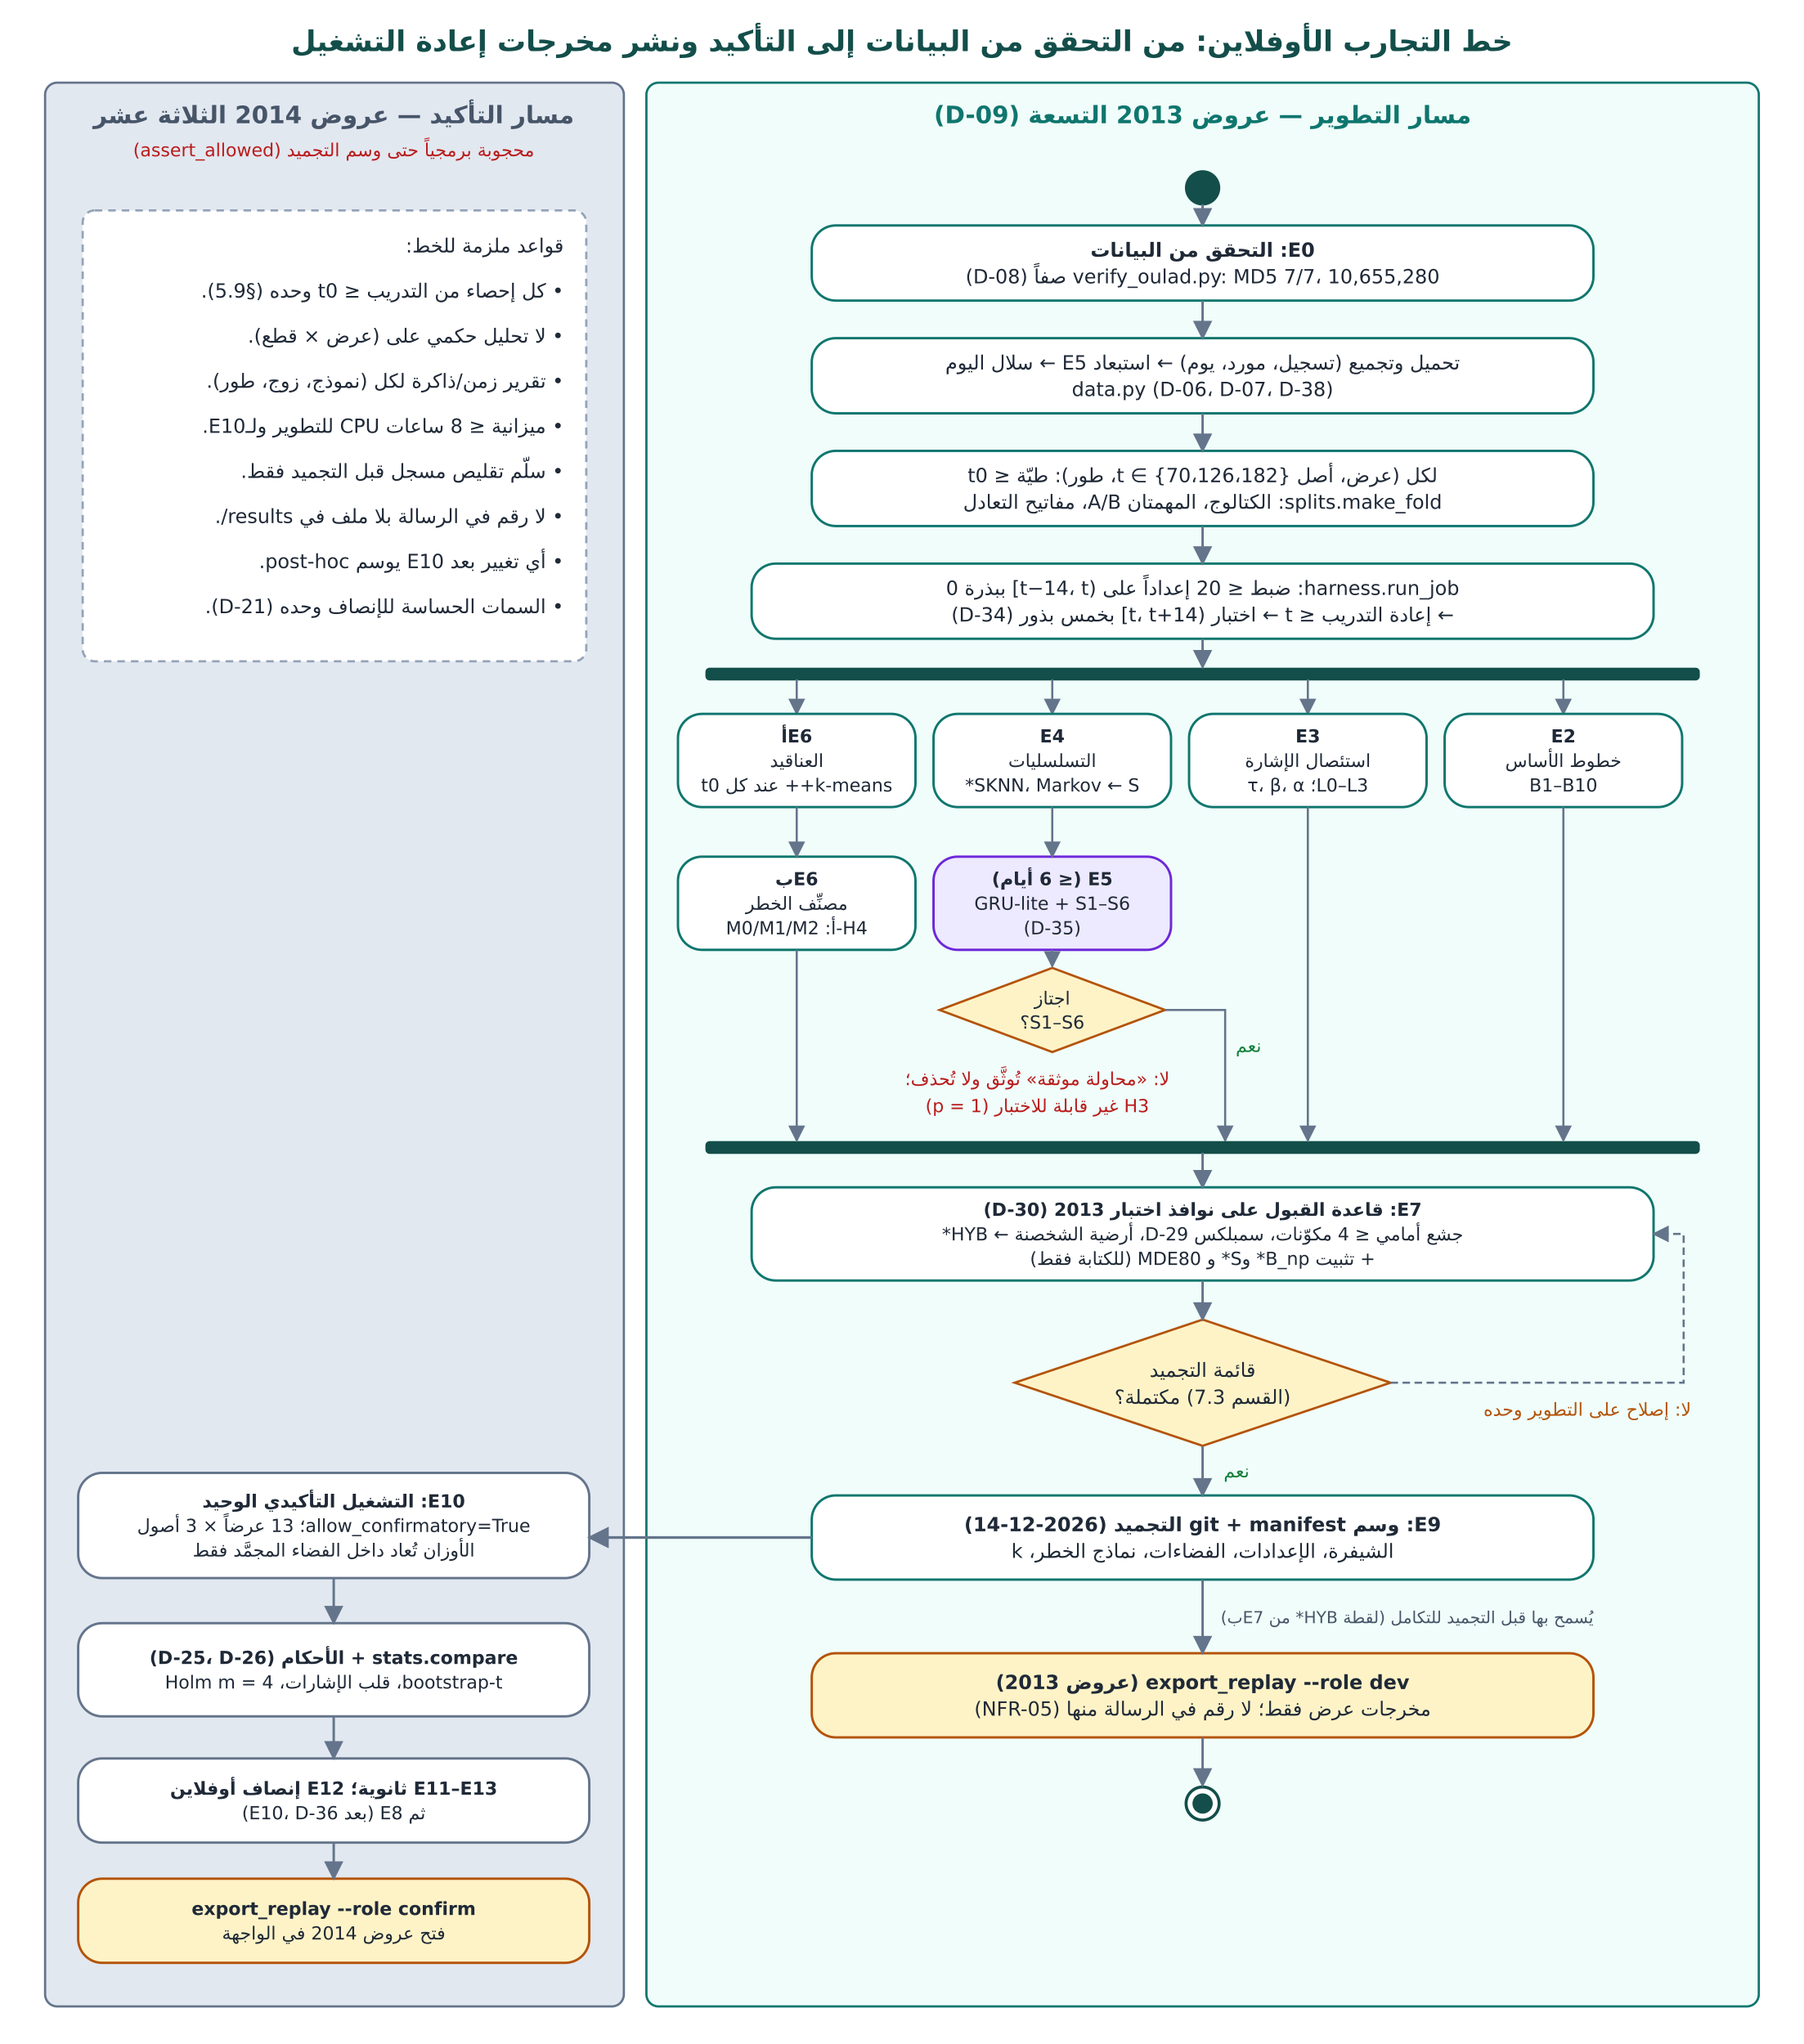
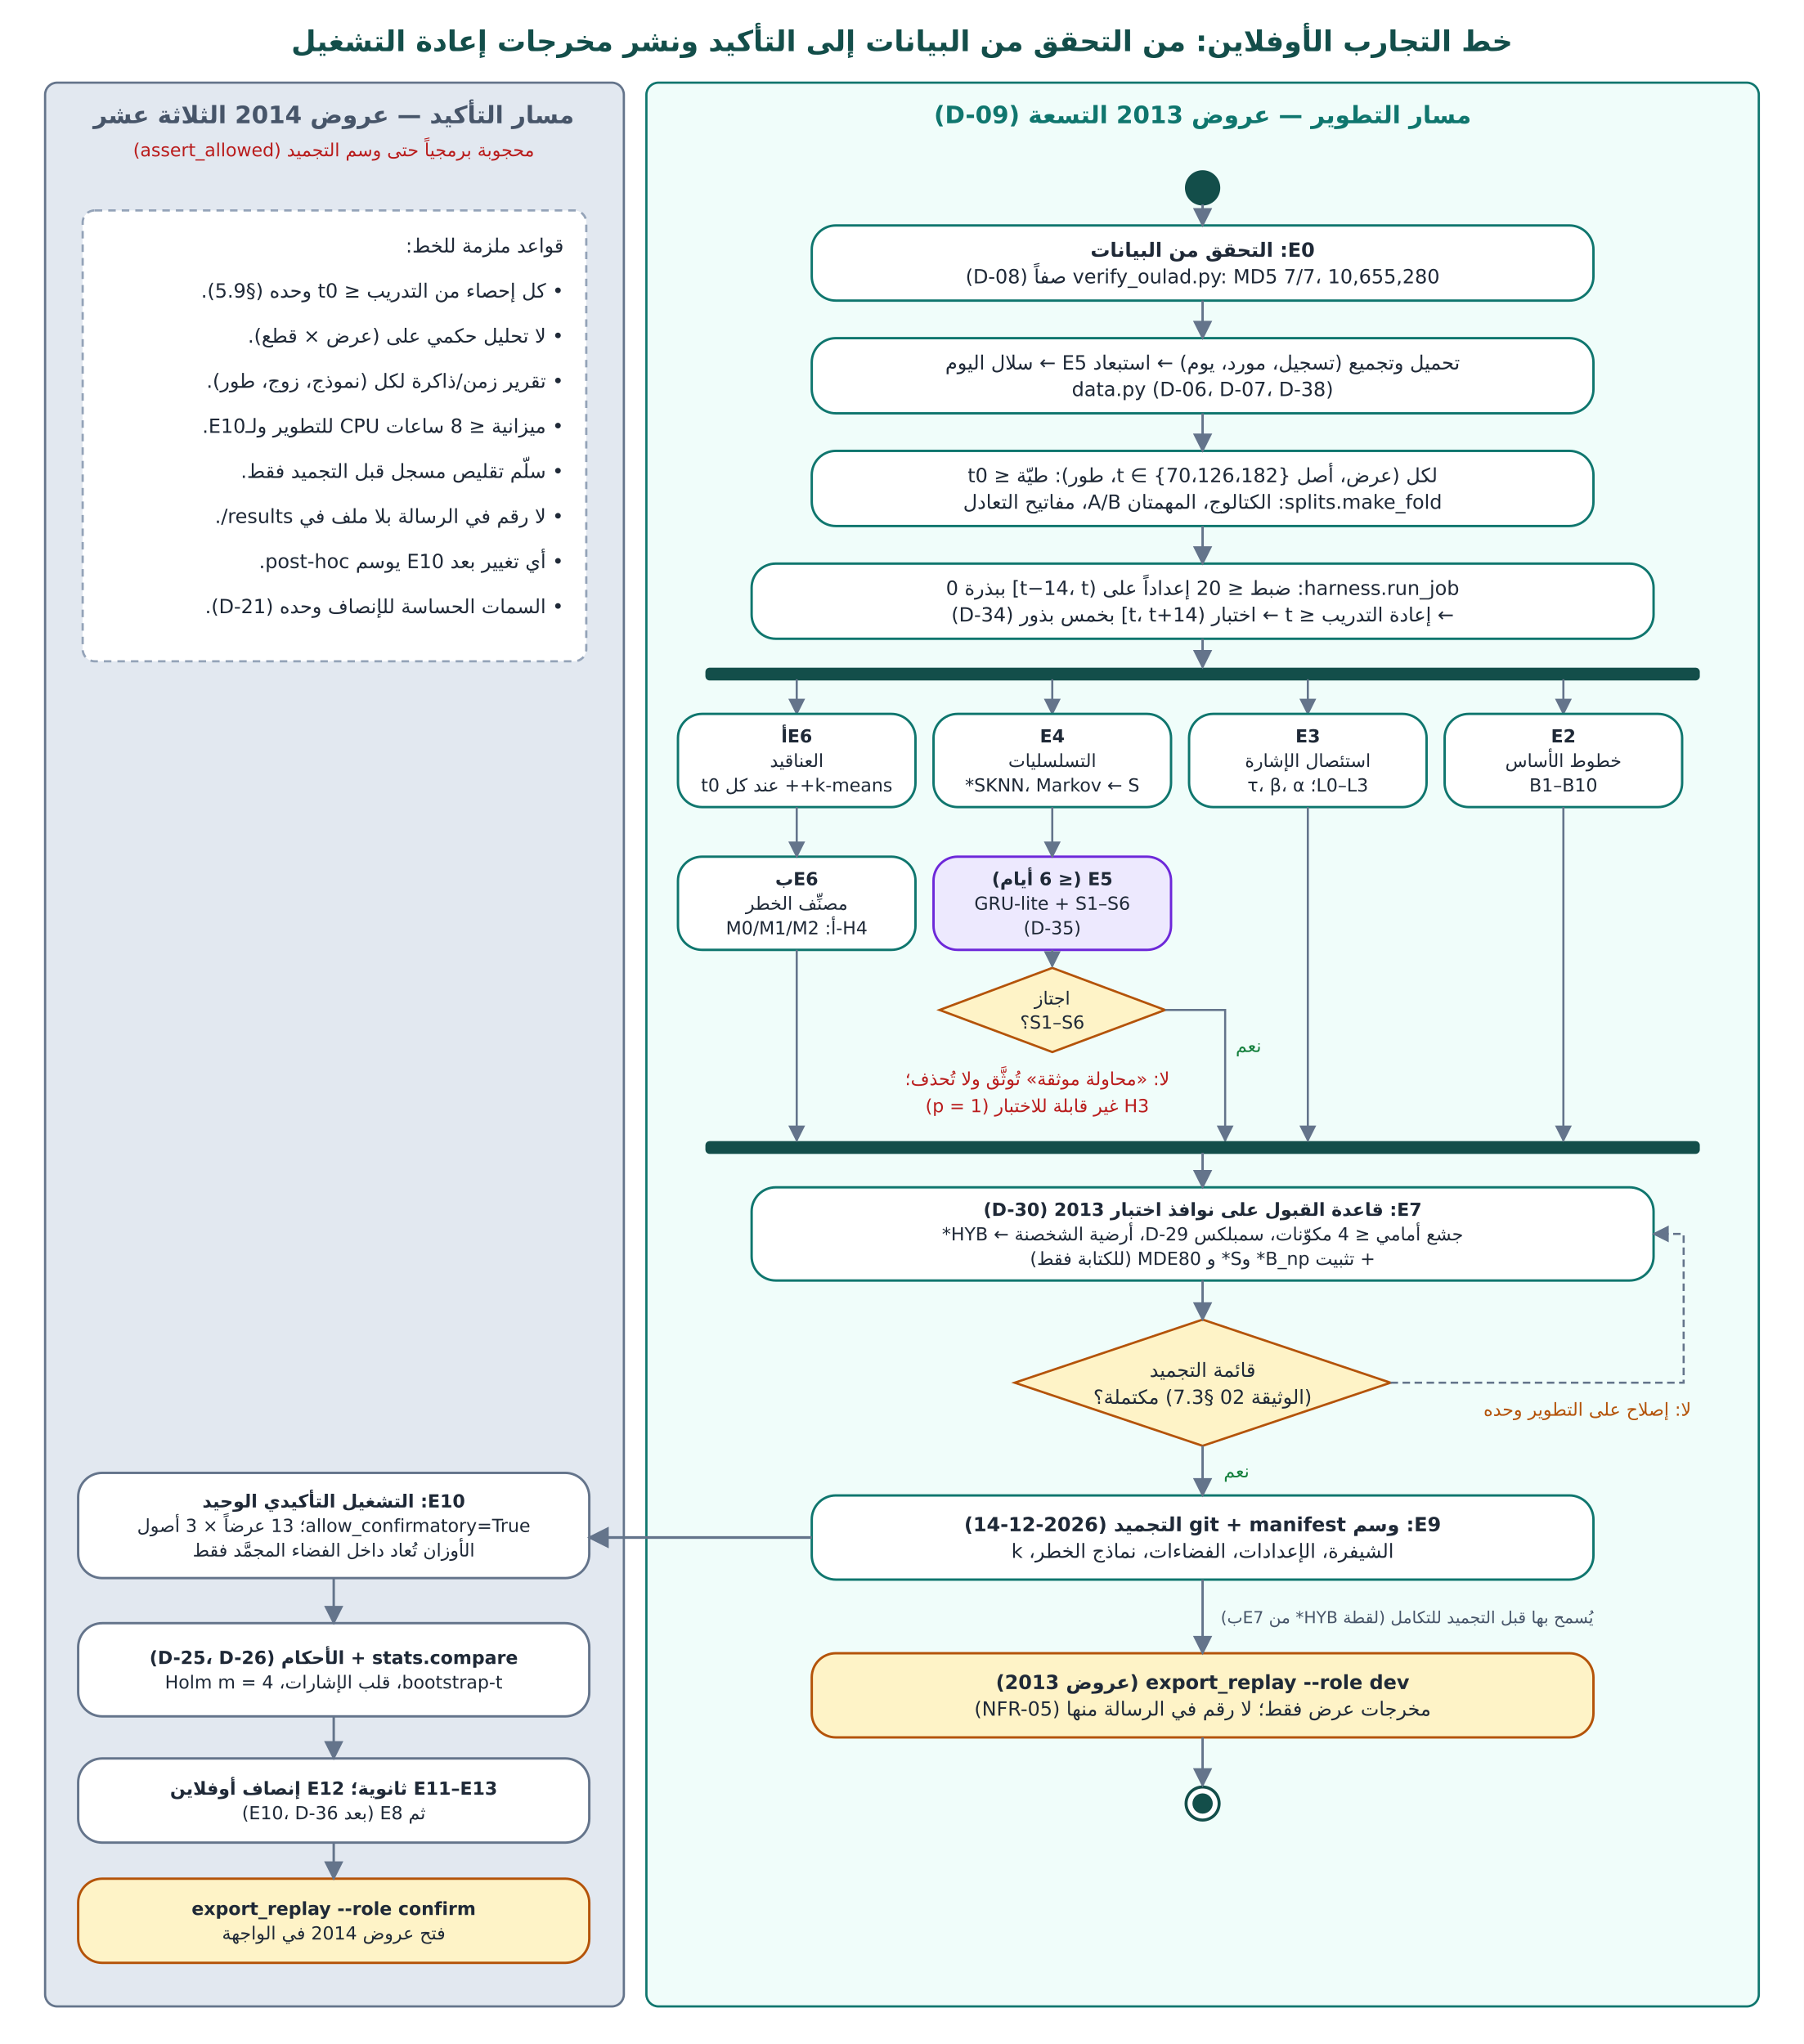
<svg xmlns="http://www.w3.org/2000/svg" width="1200" height="1360" viewBox="0 0 1200 1360" font-family="DejaVu Sans, Arial, sans-serif">
  <defs>
    <marker id="arr" viewBox="0 0 10 10" refX="9" refY="5" markerWidth="8" markerHeight="8" orient="auto-start-reverse">
      <path d="M0,0 L10,5 L0,10 z" fill="#64748B" />
    </marker>
    <marker id="arrs" viewBox="0 0 10 10" refX="1" refY="5" markerWidth="8" markerHeight="8" orient="auto-start-reverse">
      <path d="M0,0 L10,5 L0,10 z" fill="#64748B" />
    </marker>
    <marker id="arrp" viewBox="0 0 10 10" refX="9" refY="5" markerWidth="8" markerHeight="8" orient="auto-start-reverse">
      <path d="M0,0 L10,5 L0,10 z" fill="#0F766E" />
    </marker>
    <marker id="arra" viewBox="0 0 10 10" refX="9" refY="5" markerWidth="8" markerHeight="8" orient="auto-start-reverse">
      <path d="M0,0 L10,5 L0,10 z" fill="#B45309" />
    </marker>
    <marker id="open" viewBox="0 0 12 12" refX="11" refY="6" markerWidth="10" markerHeight="10" orient="auto-start-reverse">
      <path d="M0,0 L11,6 L0,12" fill="none" stroke="#64748B" stroke-width="1.5" />
    </marker>
  </defs>
  <rect x="0" y="0" width="1200" height="1360" fill="#ffffff" />
  <text x="600" y="34" font-family="DejaVu Sans, Arial, sans-serif" font-size="19" font-weight="bold" fill="#134E4A" text-anchor="middle" direction="rtl">خط التجارب الأوفلاين: من التحقق من البيانات إلى التأكيد ونشر مخرجات إعادة التشغيل</text>
  <rect x="430" y="55" width="740" height="1280" rx="8" fill="#F0FDFA" stroke="#0F766E" stroke-width="1.5" />
  <rect x="30" y="55" width="385" height="1280" rx="8" fill="#E2E8F0" stroke="#64748B" stroke-width="1.5" />
  <text x="800" y="82" font-family="DejaVu Sans, Arial, sans-serif" font-size="16" font-weight="bold" fill="#0F766E" text-anchor="middle" direction="rtl">مسار التطوير — عروض 2013 التسعة (D-09)</text>
  <text x="222" y="82" font-family="DejaVu Sans, Arial, sans-serif" font-size="16" font-weight="bold" fill="#475569" text-anchor="middle" direction="rtl">مسار التأكيد — عروض 2014 الثلاثة عشر</text>
  <text x="222" y="104" font-family="DejaVu Sans, Arial, sans-serif" font-size="12" font-weight="normal" fill="#B91C1C" text-anchor="middle" direction="rtl">محجوبة برمجياً حتى وسم التجميد (assert_allowed)</text>
  <circle cx="800" cy="125" r="11" fill="#134E4A" stroke="#134E4A" stroke-width="1.5" />
  <rect x="540.0" y="150" width="520" height="50" rx="16" fill="#fff" stroke="#0F766E" stroke-width="1.6" />
  <text x="800" y="170.84" font-family="DejaVu Sans, Arial, sans-serif" font-size="13" font-weight="bold" fill="#1F2937" text-anchor="middle" direction="rtl">E0: التحقق من البيانات</text>
  <text x="800" y="188.52" font-family="DejaVu Sans, Arial, sans-serif" font-size="13" font-weight="normal" fill="#1F2937" text-anchor="middle" direction="rtl">verify_oulad.py: MD5 7/7، 10,655,280 صفاً (D-08)</text>
  <rect x="540.0" y="225" width="520" height="50" rx="16" fill="#fff" stroke="#0F766E" stroke-width="1.6" />
  <text x="800" y="245.84" font-family="DejaVu Sans, Arial, sans-serif" font-size="13" font-weight="normal" fill="#1F2937" text-anchor="middle" direction="rtl">تحميل وتجميع (تسجيل، مورد، يوم) ← استبعاد E5 ← سلال اليوم</text>
  <text x="800" y="263.52" font-family="DejaVu Sans, Arial, sans-serif" font-size="13" font-weight="normal" fill="#1F2937" text-anchor="middle" direction="rtl">data.py (D-06، D-07، D-38)</text>
  <rect x="540.0" y="300" width="520" height="50" rx="16" fill="#fff" stroke="#0F766E" stroke-width="1.6" />
  <text x="800" y="320.84" font-family="DejaVu Sans, Arial, sans-serif" font-size="13" font-weight="normal" fill="#1F2937" text-anchor="middle" direction="rtl">لكل (عرض، أصل t ∈ {70،126،182}، طور): طيّة ≤ t0</text>
  <text x="800" y="338.52" font-family="DejaVu Sans, Arial, sans-serif" font-size="13" font-weight="normal" fill="#1F2937" text-anchor="middle" direction="rtl">splits.make_fold: الكتالوج، المهمتان A/B، مفاتيح التعادل</text>
  <rect x="500.0" y="375" width="600" height="50" rx="16" fill="#fff" stroke="#0F766E" stroke-width="1.6" />
  <text x="800" y="395.84" font-family="DejaVu Sans, Arial, sans-serif" font-size="13" font-weight="normal" fill="#1F2937" text-anchor="middle" direction="rtl">harness.run_job: ضبط ≤ 20 إعداداً على (t−14، t] ببذرة 0</text>
  <text x="800" y="413.52" font-family="DejaVu Sans, Arial, sans-serif" font-size="13" font-weight="normal" fill="#1F2937" text-anchor="middle" direction="rtl">← إعادة التدريب ≤ t ← اختبار (t، t+14] بخمس بذور (D-34)</text>
  <line x1="800" y1="136" x2="800" y2="150" stroke="#64748B" stroke-width="1.6" marker-end="url(#arr)" />
  <line x1="800" y1="200" x2="800" y2="225" stroke="#64748B" stroke-width="1.6" marker-end="url(#arr)" />
  <line x1="800" y1="275" x2="800" y2="300" stroke="#64748B" stroke-width="1.6" marker-end="url(#arr)" />
  <line x1="800" y1="350" x2="800" y2="375" stroke="#64748B" stroke-width="1.6" marker-end="url(#arr)" />
  <rect x="470" y="445" width="660" height="7" rx="2" fill="#134E4A" stroke="#134E4A" stroke-width="1.5" />
  <line x1="800" y1="425" x2="800" y2="444" stroke="#64748B" stroke-width="1.6" marker-end="url(#arr)" />
  <line x1="1040" y1="452" x2="1040" y2="475" stroke="#64748B" stroke-width="1.4" marker-end="url(#arr)" />
  <rect x="961.0" y="475" width="158" height="62" rx="16" fill="#fff" stroke="#0F766E" stroke-width="1.6" />
  <text x="1040" y="494.0" font-family="DejaVu Sans, Arial, sans-serif" font-size="12" font-weight="bold" fill="#1F2937" text-anchor="middle">E2</text>
  <text x="1040" y="510.32" font-family="DejaVu Sans, Arial, sans-serif" font-size="12" font-weight="normal" fill="#1F2937" text-anchor="middle" direction="rtl">خطوط الأساس</text>
  <text x="1040" y="526.64" font-family="DejaVu Sans, Arial, sans-serif" font-size="12" font-weight="normal" fill="#1F2937" text-anchor="middle">B1–B10</text>
  <line x1="870" y1="452" x2="870" y2="475" stroke="#64748B" stroke-width="1.4" marker-end="url(#arr)" />
  <rect x="791.0" y="475" width="158" height="62" rx="16" fill="#fff" stroke="#0F766E" stroke-width="1.6" />
  <text x="870" y="494.0" font-family="DejaVu Sans, Arial, sans-serif" font-size="12" font-weight="bold" fill="#1F2937" text-anchor="middle">E3</text>
  <text x="870" y="510.32" font-family="DejaVu Sans, Arial, sans-serif" font-size="12" font-weight="normal" fill="#1F2937" text-anchor="middle" direction="rtl">استئصال الإشارة</text>
  <text x="870" y="526.64" font-family="DejaVu Sans, Arial, sans-serif" font-size="12" font-weight="normal" fill="#1F2937" text-anchor="middle" direction="rtl">L0–L3؛ τ، β، α</text>
  <line x1="700" y1="452" x2="700" y2="475" stroke="#64748B" stroke-width="1.4" marker-end="url(#arr)" />
  <rect x="621.0" y="475" width="158" height="62" rx="16" fill="#fff" stroke="#0F766E" stroke-width="1.6" />
  <text x="700" y="494.0" font-family="DejaVu Sans, Arial, sans-serif" font-size="12" font-weight="bold" fill="#1F2937" text-anchor="middle">E4</text>
  <text x="700" y="510.32" font-family="DejaVu Sans, Arial, sans-serif" font-size="12" font-weight="normal" fill="#1F2937" text-anchor="middle" direction="rtl">التسلسليات</text>
  <text x="700" y="526.64" font-family="DejaVu Sans, Arial, sans-serif" font-size="12" font-weight="normal" fill="#1F2937" text-anchor="middle" direction="rtl">SKNN، Markov ← S*</text>
  <line x1="530" y1="452" x2="530" y2="475" stroke="#64748B" stroke-width="1.4" marker-end="url(#arr)" />
  <rect x="451.0" y="475" width="158" height="62" rx="16" fill="#fff" stroke="#0F766E" stroke-width="1.6" />
  <text x="530" y="494.0" font-family="DejaVu Sans, Arial, sans-serif" font-size="12" font-weight="bold" fill="#1F2937" text-anchor="middle" direction="rtl">E6أ</text>
  <text x="530" y="510.32" font-family="DejaVu Sans, Arial, sans-serif" font-size="12" font-weight="normal" fill="#1F2937" text-anchor="middle" direction="rtl">العناقيد</text>
  <text x="530" y="526.64" font-family="DejaVu Sans, Arial, sans-serif" font-size="12" font-weight="normal" fill="#1F2937" text-anchor="middle" direction="rtl">k-means++ عند كل t0</text>
  <rect x="621.0" y="570" width="158" height="62" rx="16" fill="#EDE9FE" stroke="#6D28D9" stroke-width="1.6" />
  <text x="700" y="589.0" font-family="DejaVu Sans, Arial, sans-serif" font-size="12" font-weight="bold" fill="#1F2937" text-anchor="middle" direction="rtl">E5 (≤ 6 أيام)</text>
  <text x="700" y="605.32" font-family="DejaVu Sans, Arial, sans-serif" font-size="12" font-weight="normal" fill="#1F2937" text-anchor="middle">GRU-lite + S1–S6</text>
  <text x="700" y="621.64" font-family="DejaVu Sans, Arial, sans-serif" font-size="12" font-weight="normal" fill="#1F2937" text-anchor="middle">(D-35)</text>
  <rect x="451.0" y="570" width="158" height="62" rx="16" fill="#fff" stroke="#0F766E" stroke-width="1.6" />
  <text x="530" y="589.0" font-family="DejaVu Sans, Arial, sans-serif" font-size="12" font-weight="bold" fill="#1F2937" text-anchor="middle" direction="rtl">E6ب</text>
  <text x="530" y="605.32" font-family="DejaVu Sans, Arial, sans-serif" font-size="12" font-weight="normal" fill="#1F2937" text-anchor="middle" direction="rtl">مصنِّف الخطر</text>
  <text x="530" y="621.64" font-family="DejaVu Sans, Arial, sans-serif" font-size="12" font-weight="normal" fill="#1F2937" text-anchor="middle" direction="rtl">H4-أ: M0/M1/M2</text>
  <line x1="700" y1="537" x2="700" y2="570" stroke="#64748B" stroke-width="1.4" marker-end="url(#arr)" />
  <line x1="530" y1="537" x2="530" y2="570" stroke="#64748B" stroke-width="1.4" marker-end="url(#arr)" />
  <polygon points="700,644.0 775.0,672 700,700.0 625.0,672" fill="#FEF3C7" stroke="#B45309" stroke-width="1.5" />
  <text x="700" y="668.4" font-family="DejaVu Sans, Arial, sans-serif" font-size="12" font-weight="normal" fill="#1F2937" text-anchor="middle" direction="rtl">اجتاز</text>
  <text x="700" y="684.4" font-family="DejaVu Sans, Arial, sans-serif" font-size="12" font-weight="normal" fill="#1F2937" text-anchor="middle" direction="rtl">S1–S6؟</text>
  <line x1="700" y1="632" x2="700" y2="643" stroke="#64748B" stroke-width="1.4" marker-end="url(#arr)" />
  <path d="M775,672 L815,672 L815,759" fill="none" stroke="#64748B" stroke-width="1.4" marker-end="url(#arr)" />
  <text x="822" y="700" font-family="DejaVu Sans, Arial, sans-serif" font-size="12" font-weight="normal" fill="#15803D" text-anchor="end" direction="rtl">نعم</text>
  <text x="690" y="722" font-family="DejaVu Sans, Arial, sans-serif" font-size="12" font-weight="normal" fill="#B91C1C" text-anchor="middle" direction="rtl">لا: «محاولة موثقة» تُوثَّق ولا تُحذف؛</text>
  <text x="690" y="740" font-family="DejaVu Sans, Arial, sans-serif" font-size="12" font-weight="normal" fill="#B91C1C" text-anchor="middle" direction="rtl">H3 غير قابلة للاختبار (p = 1)</text>
  <rect x="470" y="760" width="660" height="7" rx="2" fill="#134E4A" stroke="#134E4A" stroke-width="1.5" />
  <line x1="1040" y1="537" x2="1040" y2="759" stroke="#64748B" stroke-width="1.4" marker-end="url(#arr)" />
  <line x1="870" y1="537" x2="870" y2="759" stroke="#64748B" stroke-width="1.4" marker-end="url(#arr)" />
  <line x1="530" y1="632" x2="530" y2="759" stroke="#64748B" stroke-width="1.4" marker-end="url(#arr)" />
  <rect x="500.0" y="790" width="600" height="62" rx="16" fill="#fff" stroke="#0F766E" stroke-width="1.6" />
  <text x="800" y="809.0" font-family="DejaVu Sans, Arial, sans-serif" font-size="12" font-weight="bold" fill="#1F2937" text-anchor="middle" direction="rtl">E7: قاعدة القبول على نوافذ اختبار 2013 (D-30)</text>
  <text x="800" y="825.32" font-family="DejaVu Sans, Arial, sans-serif" font-size="12" font-weight="normal" fill="#1F2937" text-anchor="middle" direction="rtl">جشع أمامي ≤ 4 مكوّنات، سمبلكس D-29، أرضية الشخصنة ← HYB*</text>
  <text x="800" y="841.64" font-family="DejaVu Sans, Arial, sans-serif" font-size="12" font-weight="normal" fill="#1F2937" text-anchor="middle" direction="rtl">+ تثبيت B_np* وS* و MDE80 (للكتابة فقط)</text>
  <line x1="800" y1="767" x2="800" y2="790" stroke="#64748B" stroke-width="1.6" marker-end="url(#arr)" />
  <polygon points="800,878.0 925.0,920 800,962.0 675.0,920" fill="#FEF3C7" stroke="#B45309" stroke-width="1.5" />
  <text x="800" y="916.1" font-family="DejaVu Sans, Arial, sans-serif" font-size="13" font-weight="normal" fill="#1F2937" text-anchor="middle" direction="rtl">قائمة التجميد</text>
-   <text x="800" y="934.1" font-family="DejaVu Sans, Arial, sans-serif" font-size="13" font-weight="normal" fill="#1F2937" text-anchor="middle" direction="rtl">(القسم 7.3) مكتملة؟</text>
+   <text x="800" y="934.1" font-family="DejaVu Sans, Arial, sans-serif" font-size="13" font-weight="normal" fill="#1F2937" text-anchor="middle" direction="rtl">(الوثيقة 02 §7.3) مكتملة؟</text>
  <line x1="800" y1="852" x2="800" y2="878" stroke="#64748B" stroke-width="1.6" marker-end="url(#arr)" />
  <path d="M925,920 L1120,920 L1120,821 L1100,821" fill="none" stroke="#64748B" stroke-width="1.4" stroke-dasharray="5 3" marker-end="url(#arr)" />
  <text x="1125" y="942" font-family="DejaVu Sans, Arial, sans-serif" font-size="12" font-weight="normal" fill="#B45309" text-anchor="start" direction="rtl">لا: إصلاح على التطوير وحده</text>
  <rect x="540.0" y="995" width="520" height="56" rx="16" fill="#fff" stroke="#0F766E" stroke-width="1.6" />
  <text x="800" y="1018.84" font-family="DejaVu Sans, Arial, sans-serif" font-size="13" font-weight="bold" fill="#1F2937" text-anchor="middle" direction="rtl">E9: وسم git + manifest التجميد (2026-12-14)</text>
  <text x="800" y="1036.52" font-family="DejaVu Sans, Arial, sans-serif" font-size="13" font-weight="normal" fill="#1F2937" text-anchor="middle" direction="rtl">الشيفرة، الإعدادات، الفضاءات، نماذج الخطر، k</text>
  <line x1="800" y1="962" x2="800" y2="995" stroke="#64748B" stroke-width="1.6" marker-end="url(#arr)" />
  <text x="814" y="983" font-family="DejaVu Sans, Arial, sans-serif" font-size="12" font-weight="normal" fill="#15803D" text-anchor="end" direction="rtl">نعم</text>
  <rect x="540.0" y="1100" width="520" height="56" rx="16" fill="#FEF3C7" stroke="#B45309" stroke-width="1.6" />
  <text x="800" y="1123.84" font-family="DejaVu Sans, Arial, sans-serif" font-size="13" font-weight="bold" fill="#1F2937" text-anchor="middle" direction="rtl">export_replay --role dev (عروض 2013)</text>
  <text x="800" y="1141.52" font-family="DejaVu Sans, Arial, sans-serif" font-size="13" font-weight="normal" fill="#1F2937" text-anchor="middle" direction="rtl">مخرجات عرض فقط؛ لا رقم في الرسالة منها (NFR-05)</text>
  <line x1="800" y1="1051" x2="800" y2="1100" stroke="#64748B" stroke-width="1.6" marker-end="url(#arr)" />
  <text x="812" y="1080" font-family="DejaVu Sans, Arial, sans-serif" font-size="11" font-weight="normal" fill="#475569" text-anchor="end" direction="rtl">يُسمح بها قبل التجميد للتكامل (لقطة HYB* من E7ب)</text>
  <circle cx="800" cy="1200" r="11" fill="#fff" stroke="#134E4A" stroke-width="2" />
  <circle cx="800" cy="1200" r="6" fill="#134E4A" stroke="#134E4A" stroke-width="1.5" />
  <line x1="800" y1="1156" x2="800" y2="1188" stroke="#64748B" stroke-width="1.6" marker-end="url(#arr)" />
  <rect x="52.0" y="980" width="340" height="70" rx="16" fill="#fff" stroke="#64748B" stroke-width="1.6" />
  <text x="222" y="1003.0" font-family="DejaVu Sans, Arial, sans-serif" font-size="12" font-weight="bold" fill="#1F2937" text-anchor="middle" direction="rtl">E10: التشغيل التأكيدي الوحيد</text>
  <text x="222" y="1019.32" font-family="DejaVu Sans, Arial, sans-serif" font-size="12" font-weight="normal" fill="#1F2937" text-anchor="middle" direction="rtl">allow_confirmatory=True؛ 13 عرضاً × 3 أصول</text>
  <text x="222" y="1035.64" font-family="DejaVu Sans, Arial, sans-serif" font-size="12" font-weight="normal" fill="#1F2937" text-anchor="middle" direction="rtl">الأوزان تُعاد داخل الفضاء المجمَّد فقط</text>
  <path d="M540,1023 L392,1023" fill="none" stroke="#64748B" stroke-width="1.8" marker-end="url(#arr)" />
  <rect x="52.0" y="1080" width="340" height="62" rx="16" fill="#fff" stroke="#64748B" stroke-width="1.6" />
  <text x="222" y="1107.16" font-family="DejaVu Sans, Arial, sans-serif" font-size="12" font-weight="bold" fill="#1F2937" text-anchor="middle" direction="rtl">stats.compare + الأحكام (D-25، D-26)</text>
  <text x="222" y="1123.48" font-family="DejaVu Sans, Arial, sans-serif" font-size="12" font-weight="normal" fill="#1F2937" text-anchor="middle" direction="rtl">bootstrap-t، قلب الإشارات، Holm m = 4</text>
  <rect x="52.0" y="1170" width="340" height="56" rx="16" fill="#fff" stroke="#64748B" stroke-width="1.6" />
  <text x="222" y="1194.16" font-family="DejaVu Sans, Arial, sans-serif" font-size="12" font-weight="bold" fill="#1F2937" text-anchor="middle" direction="rtl">E11–E13 ثانوية؛ E12 إنصاف أوفلاين</text>
  <text x="222" y="1210.48" font-family="DejaVu Sans, Arial, sans-serif" font-size="12" font-weight="normal" fill="#1F2937" text-anchor="middle" direction="rtl">ثم E8 (بعد E10، D-36)</text>
  <rect x="52.0" y="1250" width="340" height="56" rx="16" fill="#FEF3C7" stroke="#B45309" stroke-width="1.6" />
  <text x="222" y="1274.16" font-family="DejaVu Sans, Arial, sans-serif" font-size="12" font-weight="bold" fill="#1F2937" text-anchor="middle">export_replay --role confirm</text>
  <text x="222" y="1290.48" font-family="DejaVu Sans, Arial, sans-serif" font-size="12" font-weight="normal" fill="#1F2937" text-anchor="middle" direction="rtl">فتح عروض 2014 في الواجهة</text>
  <line x1="222" y1="1050" x2="222" y2="1080" stroke="#64748B" stroke-width="1.6" marker-end="url(#arr)" />
  <line x1="222" y1="1142" x2="222" y2="1170" stroke="#64748B" stroke-width="1.6" marker-end="url(#arr)" />
  <line x1="222" y1="1226" x2="222" y2="1250" stroke="#64748B" stroke-width="1.6" marker-end="url(#arr)" />
  <rect x="55" y="140" width="335" height="300" rx="8" fill="#fff" stroke="#94A3B8" stroke-width="1.5" stroke-dasharray="5 4" />
  <text x="375" y="168" font-family="DejaVu Sans, Arial, sans-serif" font-size="13" font-weight="normal" fill="#1F2937" text-anchor="start" direction="rtl">قواعد ملزمة للخط:</text>
  <text x="375" y="198" font-family="DejaVu Sans, Arial, sans-serif" font-size="13" font-weight="normal" fill="#1F2937" text-anchor="start" direction="rtl">• كل إحصاء من التدريب ≤ t0 وحده (§5.9).</text>
  <text x="375" y="228" font-family="DejaVu Sans, Arial, sans-serif" font-size="13" font-weight="normal" fill="#1F2937" text-anchor="start" direction="rtl">• لا تحليل حكمي على (عرض × قطع).</text>
  <text x="375" y="258" font-family="DejaVu Sans, Arial, sans-serif" font-size="13" font-weight="normal" fill="#1F2937" text-anchor="start" direction="rtl">• تقرير زمن/ذاكرة لكل (نموذج، زوج، طور).</text>
  <text x="375" y="288" font-family="DejaVu Sans, Arial, sans-serif" font-size="13" font-weight="normal" fill="#1F2937" text-anchor="start" direction="rtl">• ميزانية ≤ 8 ساعات CPU للتطوير ولـE10.</text>
  <text x="375" y="318" font-family="DejaVu Sans, Arial, sans-serif" font-size="13" font-weight="normal" fill="#1F2937" text-anchor="start" direction="rtl">• سلّم تقليص مسجل قبل التجميد فقط.</text>
  <text x="375" y="348" font-family="DejaVu Sans, Arial, sans-serif" font-size="13" font-weight="normal" fill="#1F2937" text-anchor="start" direction="rtl">• لا رقم في الرسالة بلا ملف في results/.</text>
  <text x="375" y="378" font-family="DejaVu Sans, Arial, sans-serif" font-size="13" font-weight="normal" fill="#1F2937" text-anchor="start" direction="rtl">• أي تغيير بعد E10 يوسم post-hoc.</text>
  <text x="375" y="408" font-family="DejaVu Sans, Arial, sans-serif" font-size="13" font-weight="normal" fill="#1F2937" text-anchor="start" direction="rtl">• السمات الحساسة للإنصاف وحده (D-21).</text>
</svg>
